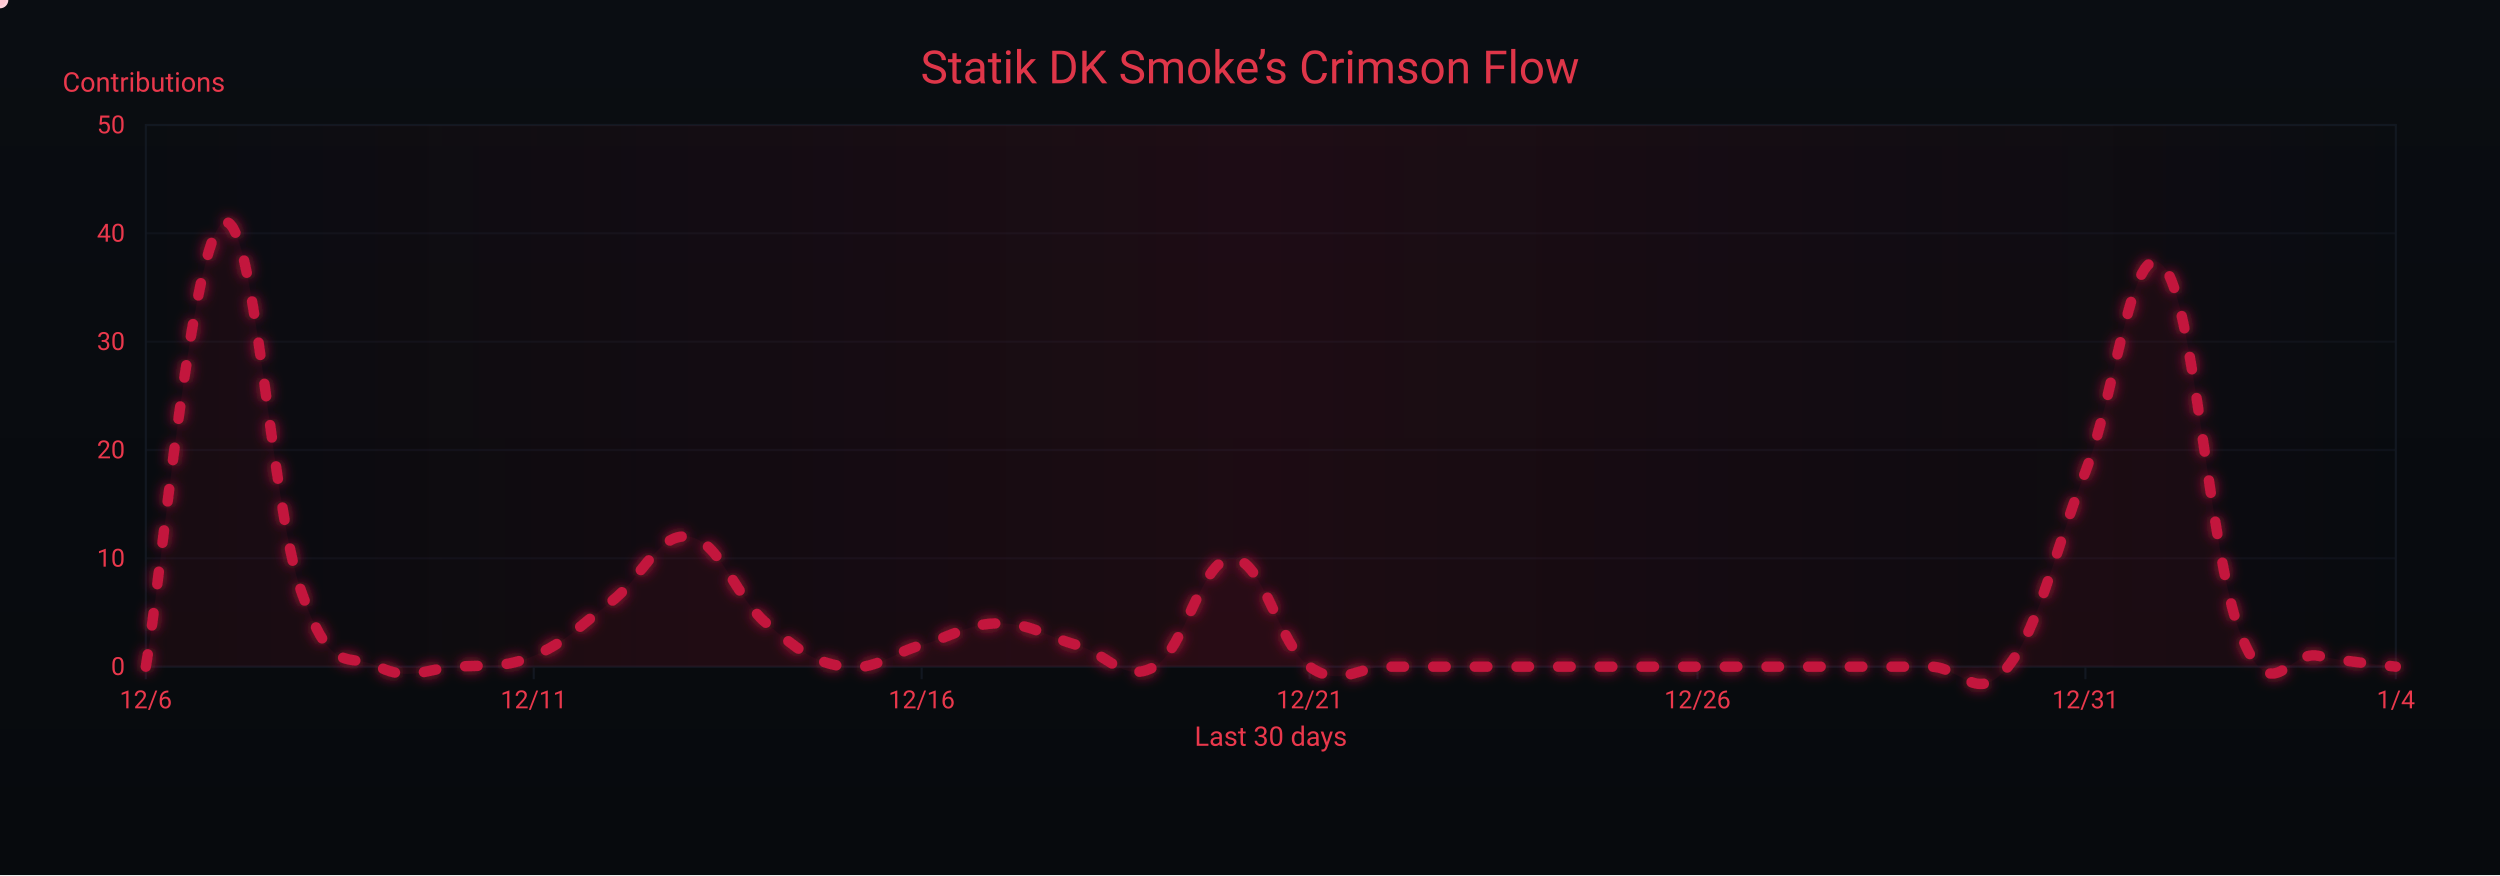
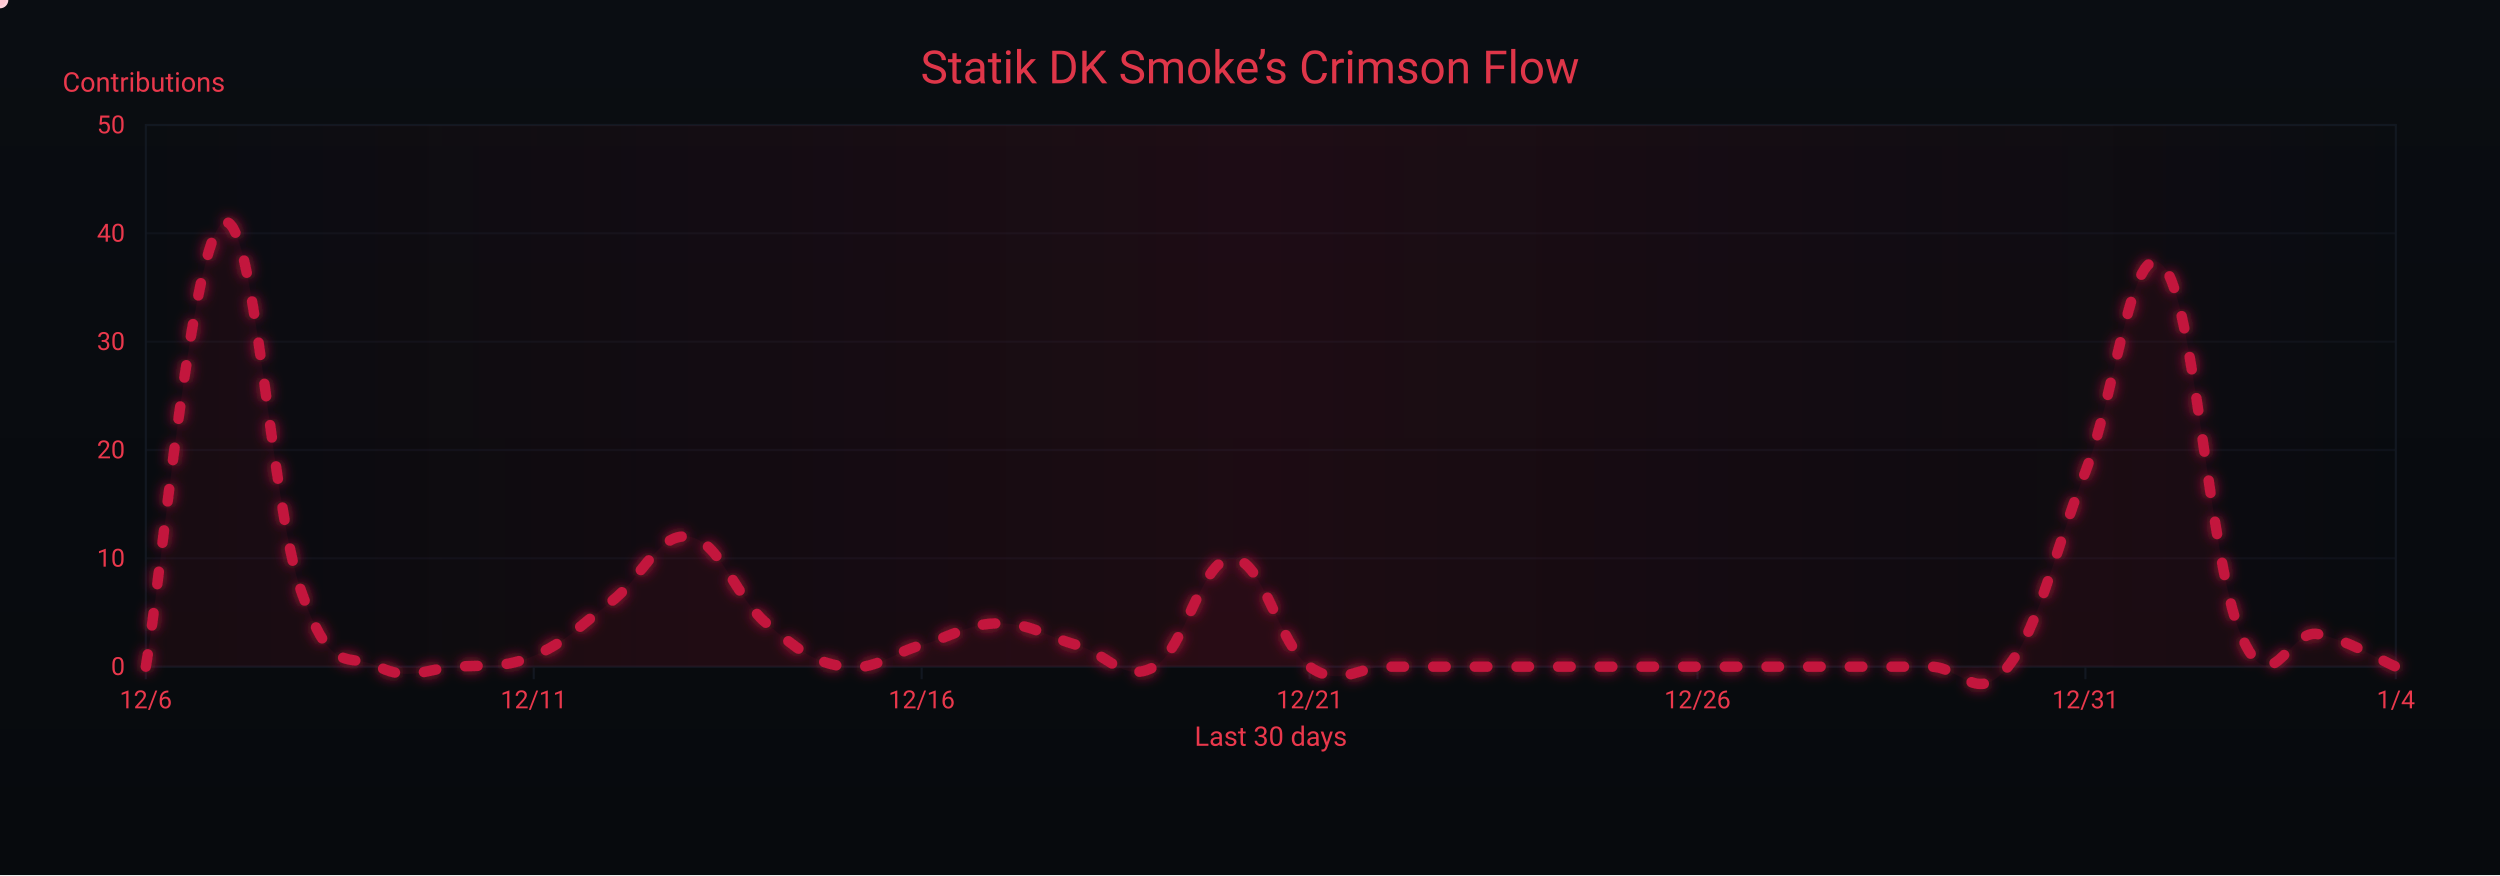
<svg xmlns="http://www.w3.org/2000/svg" width="1200" height="420" viewBox="0 0 1200 420" role="img" aria-label="Crimson Flow Graph">
  <defs>
    <linearGradient id="bgGrad" x1="0" y1="0" x2="0" y2="1">
      <stop offset="0%" stop-color="#0a0d12" />
      <stop offset="100%" stop-color="#070a0d" />
    </linearGradient>
    <filter id="glow">
      <feGaussianBlur stdDeviation="3" result="b1" />
      <feMerge>
        <feMergeNode in="b1" />
        <feMergeNode in="SourceGraphic" />
      </feMerge>
    </filter>
    <linearGradient id="sheen" x1="0" y1="0" x2="1" y2="0">
      <stop offset="0%" stop-color="#9b0e2a" stop-opacity="0" />
      <stop offset="50%" stop-color="#9b0e2a" stop-opacity=".14" />
      <stop offset="100%" stop-color="#9b0e2a" stop-opacity="0" />
      <animateTransform attributeName="gradientTransform" type="translate" from="-1 0" to="1 0" dur="9s" repeatCount="indefinite" />
    </linearGradient>
  </defs>
  <rect width="1200" height="420" fill="url(#bgGrad)" />
  <rect x="70" y="60" width="1080" height="260" fill="none" stroke="#121821" stroke-width="1" />
  <g font-family="ui-sans-serif,system-ui,-apple-system,Segoe UI,Roboto,Ubuntu,Arial" font-size="12">
    <path d="M70,320.0 H1150" stroke="#121821" stroke-width="1" opacity="0.6" />
    <text x="60" y="324.0" text-anchor="end" fill="#ea384c">0</text>
    <path d="M70,268.0 H1150" stroke="#121821" stroke-width="1" opacity="0.6" />
    <text x="60" y="272.0" text-anchor="end" fill="#ea384c">10</text>
    <path d="M70,216.0 H1150" stroke="#121821" stroke-width="1" opacity="0.6" />
    <text x="60" y="220.0" text-anchor="end" fill="#ea384c">20</text>
    <path d="M70,164.0 H1150" stroke="#121821" stroke-width="1" opacity="0.6" />
    <text x="60" y="168.0" text-anchor="end" fill="#ea384c">30</text>
    <path d="M70,112.0 H1150" stroke="#121821" stroke-width="1" opacity="0.6" />
    <text x="60" y="116.0" text-anchor="end" fill="#ea384c">40</text>
    <path d="M70,60.0 H1150" stroke="#121821" stroke-width="1" opacity="0.6" />
    <text x="60" y="64.0" text-anchor="end" fill="#ea384c">50</text>
    <text x="30" y="44" fill="#ea384c" font-size="13">Contributions</text>
  </g>
  <g font-family="ui-sans-serif,system-ui,-apple-system,Segoe UI,Roboto,Ubuntu,Arial" font-size="12">
    <path d="M70.0,320 V326" stroke="#121821" stroke-width="1" />
    <text x="70.0" y="340" text-anchor="middle" fill="#ea384c">12/6</text>
    <path d="M256.2,320 V326" stroke="#121821" stroke-width="1" />
    <text x="256.2" y="340" text-anchor="middle" fill="#ea384c">12/11</text>
    <path d="M442.4,320 V326" stroke="#121821" stroke-width="1" />
    <text x="442.4" y="340" text-anchor="middle" fill="#ea384c">12/16</text>
    <path d="M628.6,320 V326" stroke="#121821" stroke-width="1" />
    <text x="628.6" y="340" text-anchor="middle" fill="#ea384c">12/21</text>
    <path d="M814.8,320 V326" stroke="#121821" stroke-width="1" />
    <text x="814.8" y="340" text-anchor="middle" fill="#ea384c">12/26</text>
    <path d="M1001.0,320 V326" stroke="#121821" stroke-width="1" />
    <text x="1001.0" y="340" text-anchor="middle" fill="#ea384c">12/31</text>
    <path d="M1150.0,320 V326" stroke="#121821" stroke-width="1" />
    <text x="1150.0" y="340" text-anchor="middle" fill="#ea384c">1/4</text>
    <text x="610" y="358" text-anchor="middle" fill="#ea384c" font-size="13">Last 30 days</text>
  </g>
  <rect x="70" y="60" width="1080" height="260" fill="url(#sheen)" />
  <text x="600" y="40" text-anchor="middle" font-family="ui-sans-serif,system-ui,-apple-system,Segoe UI,Roboto,Ubuntu,Arial" font-size="22" fill="#ea384c" opacity=".95">Statik DK Smoke’s Crimson Flow</text>
-   <path d="M70.0,320.0 C77.4,277.4 92.3,114.1 107.2,106.8 C122.1,99.5 129.6,241.0 144.5,283.6 C159.4,326.2 166.8,312.7 181.7,320.0 C196.6,327.3 204.1,321.0 219.0,320.0 C233.9,319.0 241.3,321.0 256.2,314.8 C271.1,308.6 278.6,300.2 293.4,288.8 C308.3,277.4 315.8,255.5 330.7,257.6 C345.6,259.7 353.0,286.7 367.9,299.2 C382.8,311.7 390.3,317.9 405.2,320.0 C420.1,322.1 427.5,313.8 442.4,309.6 C457.3,305.4 464.8,299.2 479.7,299.2 C494.6,299.2 502.0,305.4 516.9,309.6 C531.8,313.8 539.2,328.3 554.1,320.0 C569.0,311.7 576.5,268.0 591.4,268.0 C606.3,268.0 613.7,309.6 628.6,320.0 C643.5,330.4 651.0,320.0 665.9,320.0 C680.8,320.0 688.2,320.0 703.1,320.0 C718.0,320.0 725.4,320.0 740.3,320.0 C755.2,320.0 762.7,320.0 777.6,320.0 C792.5,320.0 799.9,320.0 814.8,320.0 C829.7,320.0 837.2,320.0 852.1,320.0 C867.0,320.0 874.4,320.0 889.3,320.0 C904.2,320.0 911.7,320.0 926.6,320.0 C941.4,320.0 948.9,338.7 963.8,320.0 C978.7,301.3 986.1,264.9 1001.0,226.4 C1015.9,187.9 1023.4,112.0 1038.3,127.6 C1053.2,143.2 1060.6,267.0 1075.5,304.4 C1090.4,341.8 1097.9,311.7 1112.8,314.8 C1127.7,317.9 1142.6,319.0 1150.0,320.0 L 1150,320 L 70,320 Z" fill="#7a0f26" opacity=".13">
+   <path d="M70.0,320.0 C77.4,277.4 92.3,114.1 107.2,106.8 C122.1,99.5 129.6,241.0 144.5,283.6 C159.4,326.2 166.8,312.7 181.7,320.0 C196.6,327.3 204.1,321.0 219.0,320.0 C233.9,319.0 241.3,321.0 256.2,314.8 C271.1,308.6 278.6,300.2 293.4,288.8 C308.3,277.4 315.8,255.5 330.7,257.6 C345.6,259.7 353.0,286.7 367.9,299.2 C382.8,311.7 390.3,317.9 405.2,320.0 C420.1,322.1 427.5,313.8 442.4,309.6 C457.3,305.4 464.8,299.2 479.7,299.2 C494.6,299.2 502.0,305.4 516.9,309.6 C531.8,313.8 539.2,328.3 554.1,320.0 C569.0,311.7 576.5,268.0 591.4,268.0 C606.3,268.0 613.7,309.6 628.6,320.0 C643.5,330.4 651.0,320.0 665.9,320.0 C680.8,320.0 688.2,320.0 703.1,320.0 C718.0,320.0 725.4,320.0 740.3,320.0 C755.2,320.0 762.7,320.0 777.6,320.0 C792.5,320.0 799.9,320.0 814.8,320.0 C829.7,320.0 837.2,320.0 852.1,320.0 C867.0,320.0 874.4,320.0 889.3,320.0 C904.2,320.0 911.7,320.0 926.6,320.0 C941.4,320.0 948.9,338.7 963.8,320.0 C978.7,301.3 986.1,264.9 1001.0,226.4 C1015.9,187.9 1023.4,112.0 1038.3,127.6 C1053.2,143.2 1060.6,269.0 1075.5,304.4 C1090.4,339.8 1097.9,301.3 1112.8,304.4 C1127.7,307.5 1142.6,316.9 1150.0,320.0 L 1150,320 L 70,320 Z" fill="#7a0f26" opacity=".13">
    <animate attributeName="opacity" values=".10;.17;.10" dur="6s" repeatCount="indefinite" />
  </path>
-   <path id="curve" d="M70.0,320.0 C77.4,277.4 92.3,114.1 107.2,106.8 C122.1,99.5 129.6,241.0 144.5,283.6 C159.4,326.2 166.8,312.7 181.7,320.0 C196.6,327.3 204.1,321.0 219.0,320.0 C233.9,319.0 241.3,321.0 256.2,314.8 C271.1,308.6 278.6,300.2 293.4,288.8 C308.3,277.4 315.8,255.5 330.7,257.6 C345.6,259.7 353.0,286.7 367.9,299.2 C382.8,311.7 390.3,317.9 405.2,320.0 C420.1,322.1 427.5,313.8 442.4,309.6 C457.3,305.4 464.8,299.2 479.7,299.2 C494.6,299.2 502.0,305.4 516.9,309.6 C531.8,313.8 539.2,328.3 554.1,320.0 C569.0,311.7 576.5,268.0 591.4,268.0 C606.3,268.0 613.7,309.6 628.6,320.0 C643.5,330.4 651.0,320.0 665.9,320.0 C680.8,320.0 688.2,320.0 703.1,320.0 C718.0,320.0 725.4,320.0 740.3,320.0 C755.2,320.0 762.7,320.0 777.6,320.0 C792.5,320.0 799.9,320.0 814.8,320.0 C829.7,320.0 837.2,320.0 852.1,320.0 C867.0,320.0 874.4,320.0 889.3,320.0 C904.2,320.0 911.7,320.0 926.6,320.0 C941.4,320.0 948.9,338.7 963.8,320.0 C978.7,301.3 986.1,264.9 1001.0,226.4 C1015.9,187.9 1023.4,112.0 1038.3,127.6 C1053.2,143.2 1060.6,267.0 1075.5,304.4 C1090.4,341.8 1097.9,311.7 1112.8,314.8 C1127.7,317.9 1142.6,319.0 1150.0,320.0" fill="none" stroke="#c3193d" stroke-width="5" stroke-linecap="round" stroke-linejoin="round" stroke-dasharray="6 14" filter="url(#glow)">
+   <path id="curve" d="M70.0,320.0 C77.4,277.4 92.3,114.1 107.2,106.8 C122.1,99.5 129.6,241.0 144.5,283.6 C159.4,326.2 166.8,312.7 181.7,320.0 C196.6,327.3 204.1,321.0 219.0,320.0 C233.9,319.0 241.3,321.0 256.2,314.8 C271.1,308.6 278.6,300.2 293.4,288.8 C308.3,277.4 315.8,255.5 330.7,257.6 C345.6,259.7 353.0,286.7 367.9,299.2 C382.8,311.7 390.3,317.9 405.2,320.0 C420.1,322.1 427.5,313.8 442.4,309.6 C457.3,305.4 464.8,299.2 479.7,299.2 C494.6,299.2 502.0,305.4 516.9,309.6 C531.8,313.8 539.2,328.3 554.1,320.0 C569.0,311.7 576.5,268.0 591.4,268.0 C606.3,268.0 613.7,309.6 628.6,320.0 C643.5,330.4 651.0,320.0 665.9,320.0 C680.8,320.0 688.2,320.0 703.1,320.0 C718.0,320.0 725.4,320.0 740.3,320.0 C755.2,320.0 762.7,320.0 777.6,320.0 C792.5,320.0 799.9,320.0 814.8,320.0 C829.7,320.0 837.2,320.0 852.1,320.0 C867.0,320.0 874.4,320.0 889.3,320.0 C904.2,320.0 911.7,320.0 926.6,320.0 C941.4,320.0 948.9,338.7 963.8,320.0 C978.7,301.3 986.1,264.9 1001.0,226.4 C1015.9,187.9 1023.4,112.0 1038.3,127.6 C1053.2,143.2 1060.6,269.0 1075.5,304.4 C1090.4,339.8 1097.9,301.3 1112.8,304.4 C1127.7,307.5 1142.6,316.9 1150.0,320.0" fill="none" stroke="#c3193d" stroke-width="5" stroke-linecap="round" stroke-linejoin="round" stroke-dasharray="6 14" filter="url(#glow)">
    <animate attributeName="stroke-dashoffset" values="0;-220" dur="4.8s" repeatCount="indefinite" />
  </path>
  <g fill="#ffd1db">
    <circle r="4">
      <animateMotion dur="7s" rotate="auto" repeatCount="indefinite">
        <mpath href="#curve" />
      </animateMotion>
      <animate attributeName="opacity" values="1;.3;1" dur="2.2s" repeatCount="indefinite" />
    </circle>
    <circle r="3" fill="#ffffff">
      <animateMotion dur="8.2s" begin="1s" rotate="auto" repeatCount="indefinite">
        <mpath href="#curve" />
      </animateMotion>
      <animate attributeName="opacity" values=".7;.2;.7" dur="2.4s" repeatCount="indefinite" />
    </circle>
    <circle r="3" fill="#ffc7d3">
      <animateMotion dur="6s" begin="2s" rotate="auto" repeatCount="indefinite">
        <mpath href="#curve" />
      </animateMotion>
      <animate attributeName="opacity" values=".8;.3;.8" dur="2s" repeatCount="indefinite" />
    </circle>
  </g>
</svg>
